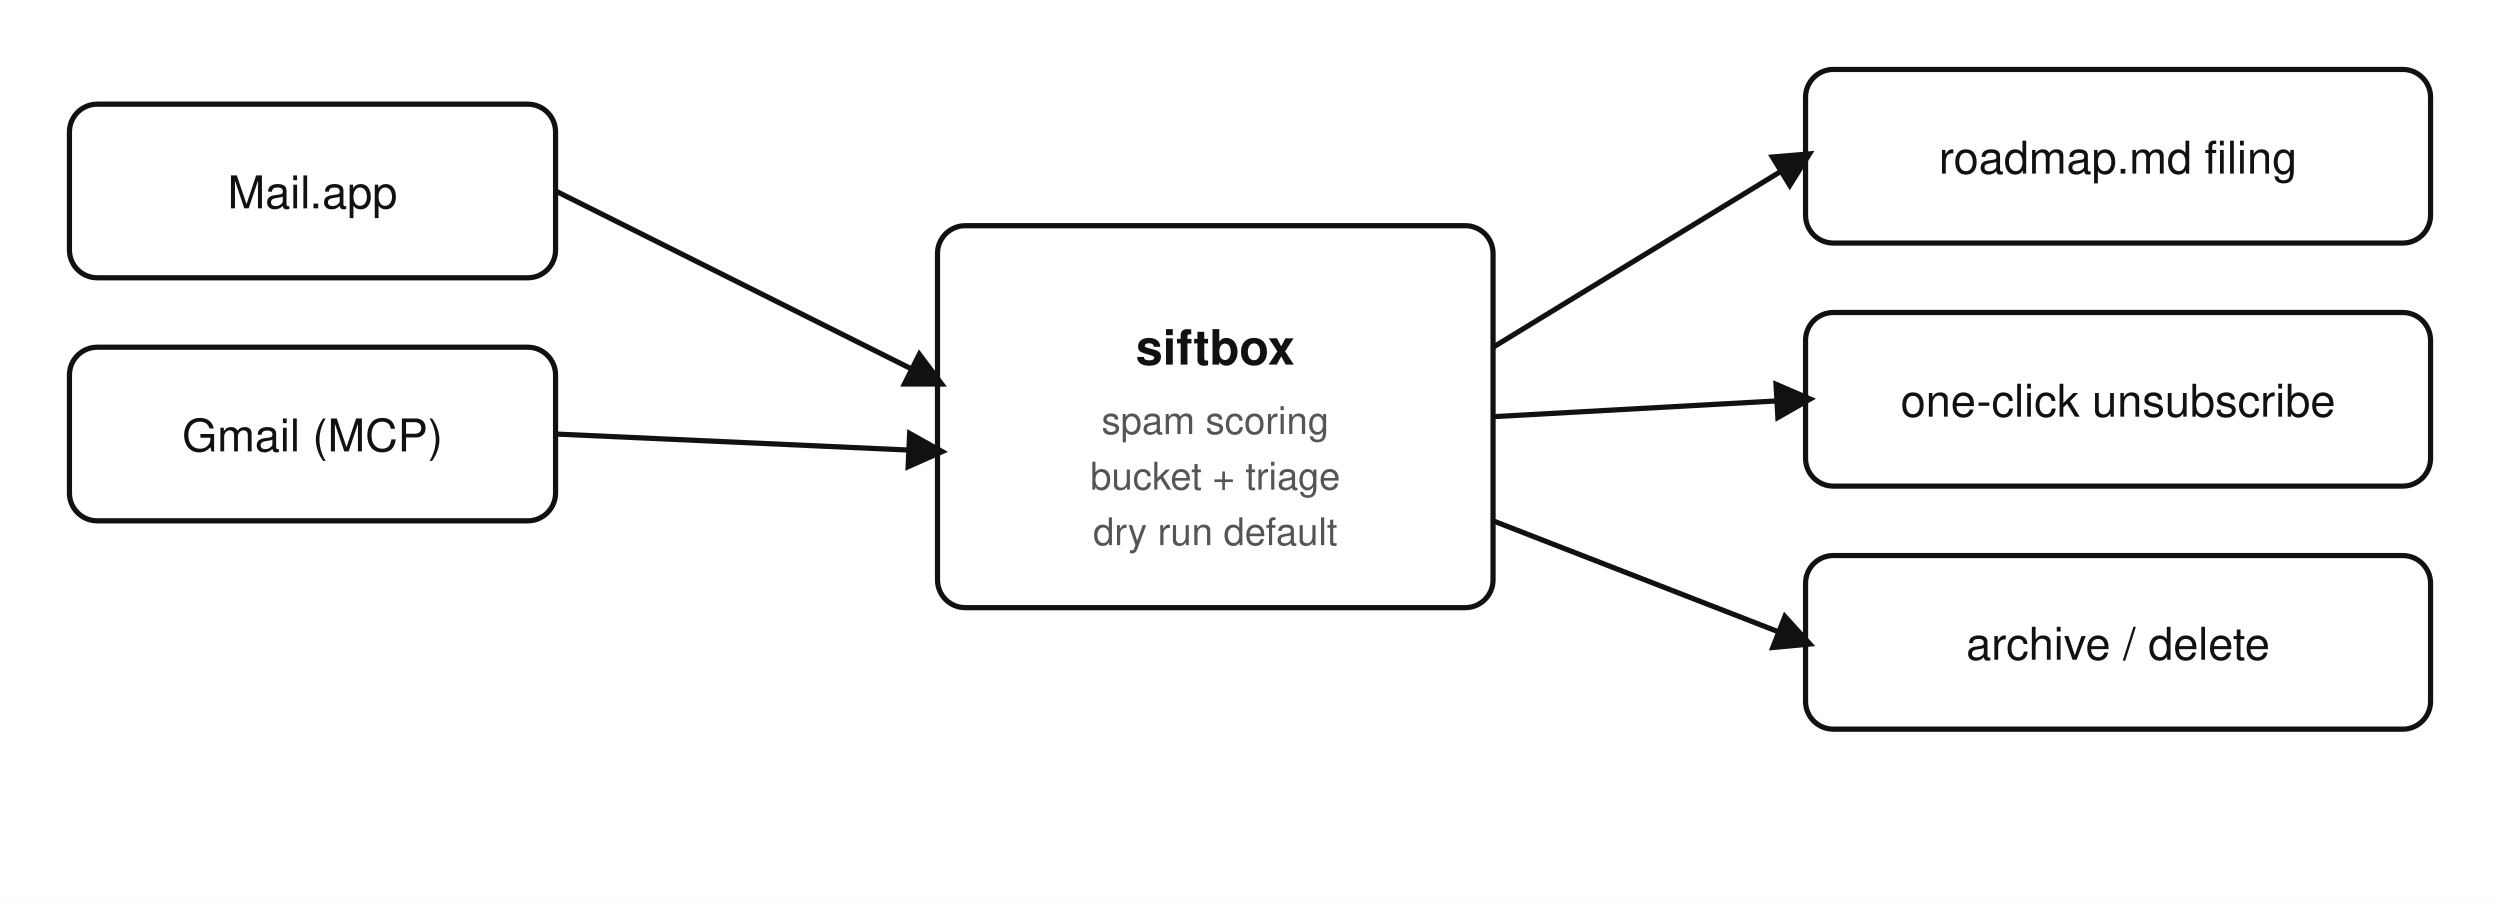
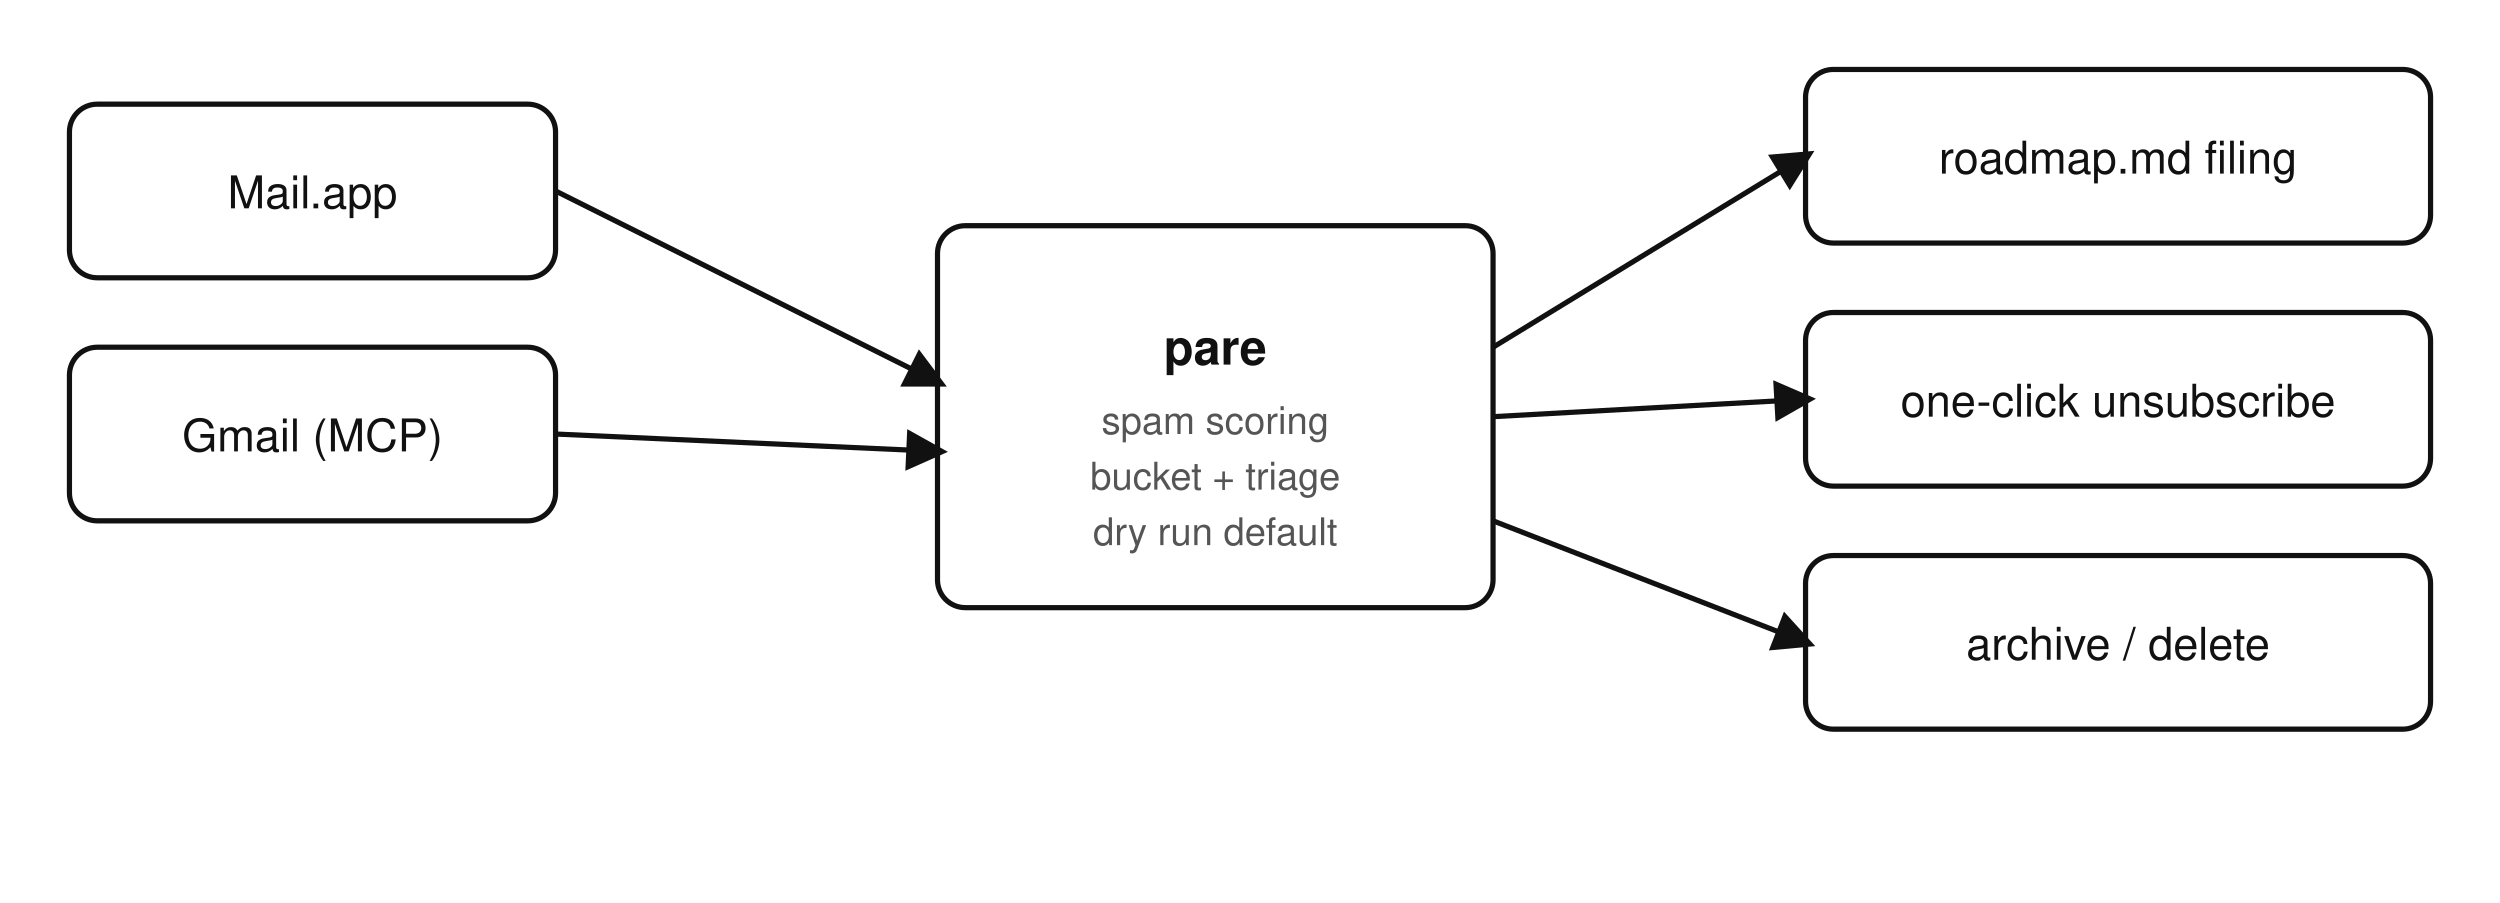
<svg xmlns="http://www.w3.org/2000/svg" viewBox="0 0 720 260" width="720" height="260" font-family="-apple-system, Helvetica, Arial, sans-serif">
  <rect width="720" height="260" fill="#ffffff" />
  <rect x="20" y="30" width="140" height="50" rx="8" fill="#ffffff" stroke="#111" stroke-width="1.5" />
  <text x="90" y="60" font-size="13" text-anchor="middle" fill="#111">Mail.app</text>
  <rect x="20" y="100" width="140" height="50" rx="8" fill="#ffffff" stroke="#111" stroke-width="1.5" />
  <text x="90" y="130" font-size="13" text-anchor="middle" fill="#111">Gmail (MCP)</text>
  <rect x="270" y="65" width="160" height="110" rx="8" fill="#ffffff" stroke="#111" stroke-width="1.5" />
-   <text x="350" y="105" font-size="14" text-anchor="middle" fill="#111" font-weight="600">siftbox</text>
+   <text x="350" y="105" font-size="14" text-anchor="middle" fill="#111" font-weight="600">pare</text>
  <text x="350" y="125" font-size="11" text-anchor="middle" fill="#555">spam scoring</text>
  <text x="350" y="141" font-size="11" text-anchor="middle" fill="#555">bucket + triage</text>
  <text x="350" y="157" font-size="11" text-anchor="middle" fill="#555">dry run default</text>
  <rect x="520" y="20" width="180" height="50" rx="8" fill="#ffffff" stroke="#111" stroke-width="1.5" />
  <text x="610" y="50" font-size="13" text-anchor="middle" fill="#111">roadmap.md filing</text>
  <rect x="520" y="90" width="180" height="50" rx="8" fill="#ffffff" stroke="#111" stroke-width="1.5" />
  <text x="610" y="120" font-size="13" text-anchor="middle" fill="#111">one-click unsubscribe</text>
  <rect x="520" y="160" width="180" height="50" rx="8" fill="#ffffff" stroke="#111" stroke-width="1.5" />
  <text x="610" y="190" font-size="13" text-anchor="middle" fill="#111">archive / delete</text>
  <defs>
    <marker id="arrow" markerWidth="8" markerHeight="8" refX="6" refY="4" orient="auto">
      <path d="M0,0 L8,4 L0,8 Z" fill="#111" />
    </marker>
  </defs>
  <line x1="160" y1="55" x2="270" y2="110" stroke="#111" stroke-width="1.5" marker-end="url(#arrow)" />
  <line x1="160" y1="125" x2="270" y2="130" stroke="#111" stroke-width="1.5" marker-end="url(#arrow)" />
  <line x1="430" y1="100" x2="520" y2="45" stroke="#111" stroke-width="1.5" marker-end="url(#arrow)" />
  <line x1="430" y1="120" x2="520" y2="115" stroke="#111" stroke-width="1.5" marker-end="url(#arrow)" />
  <line x1="430" y1="150" x2="520" y2="185" stroke="#111" stroke-width="1.5" marker-end="url(#arrow)" />
</svg>
